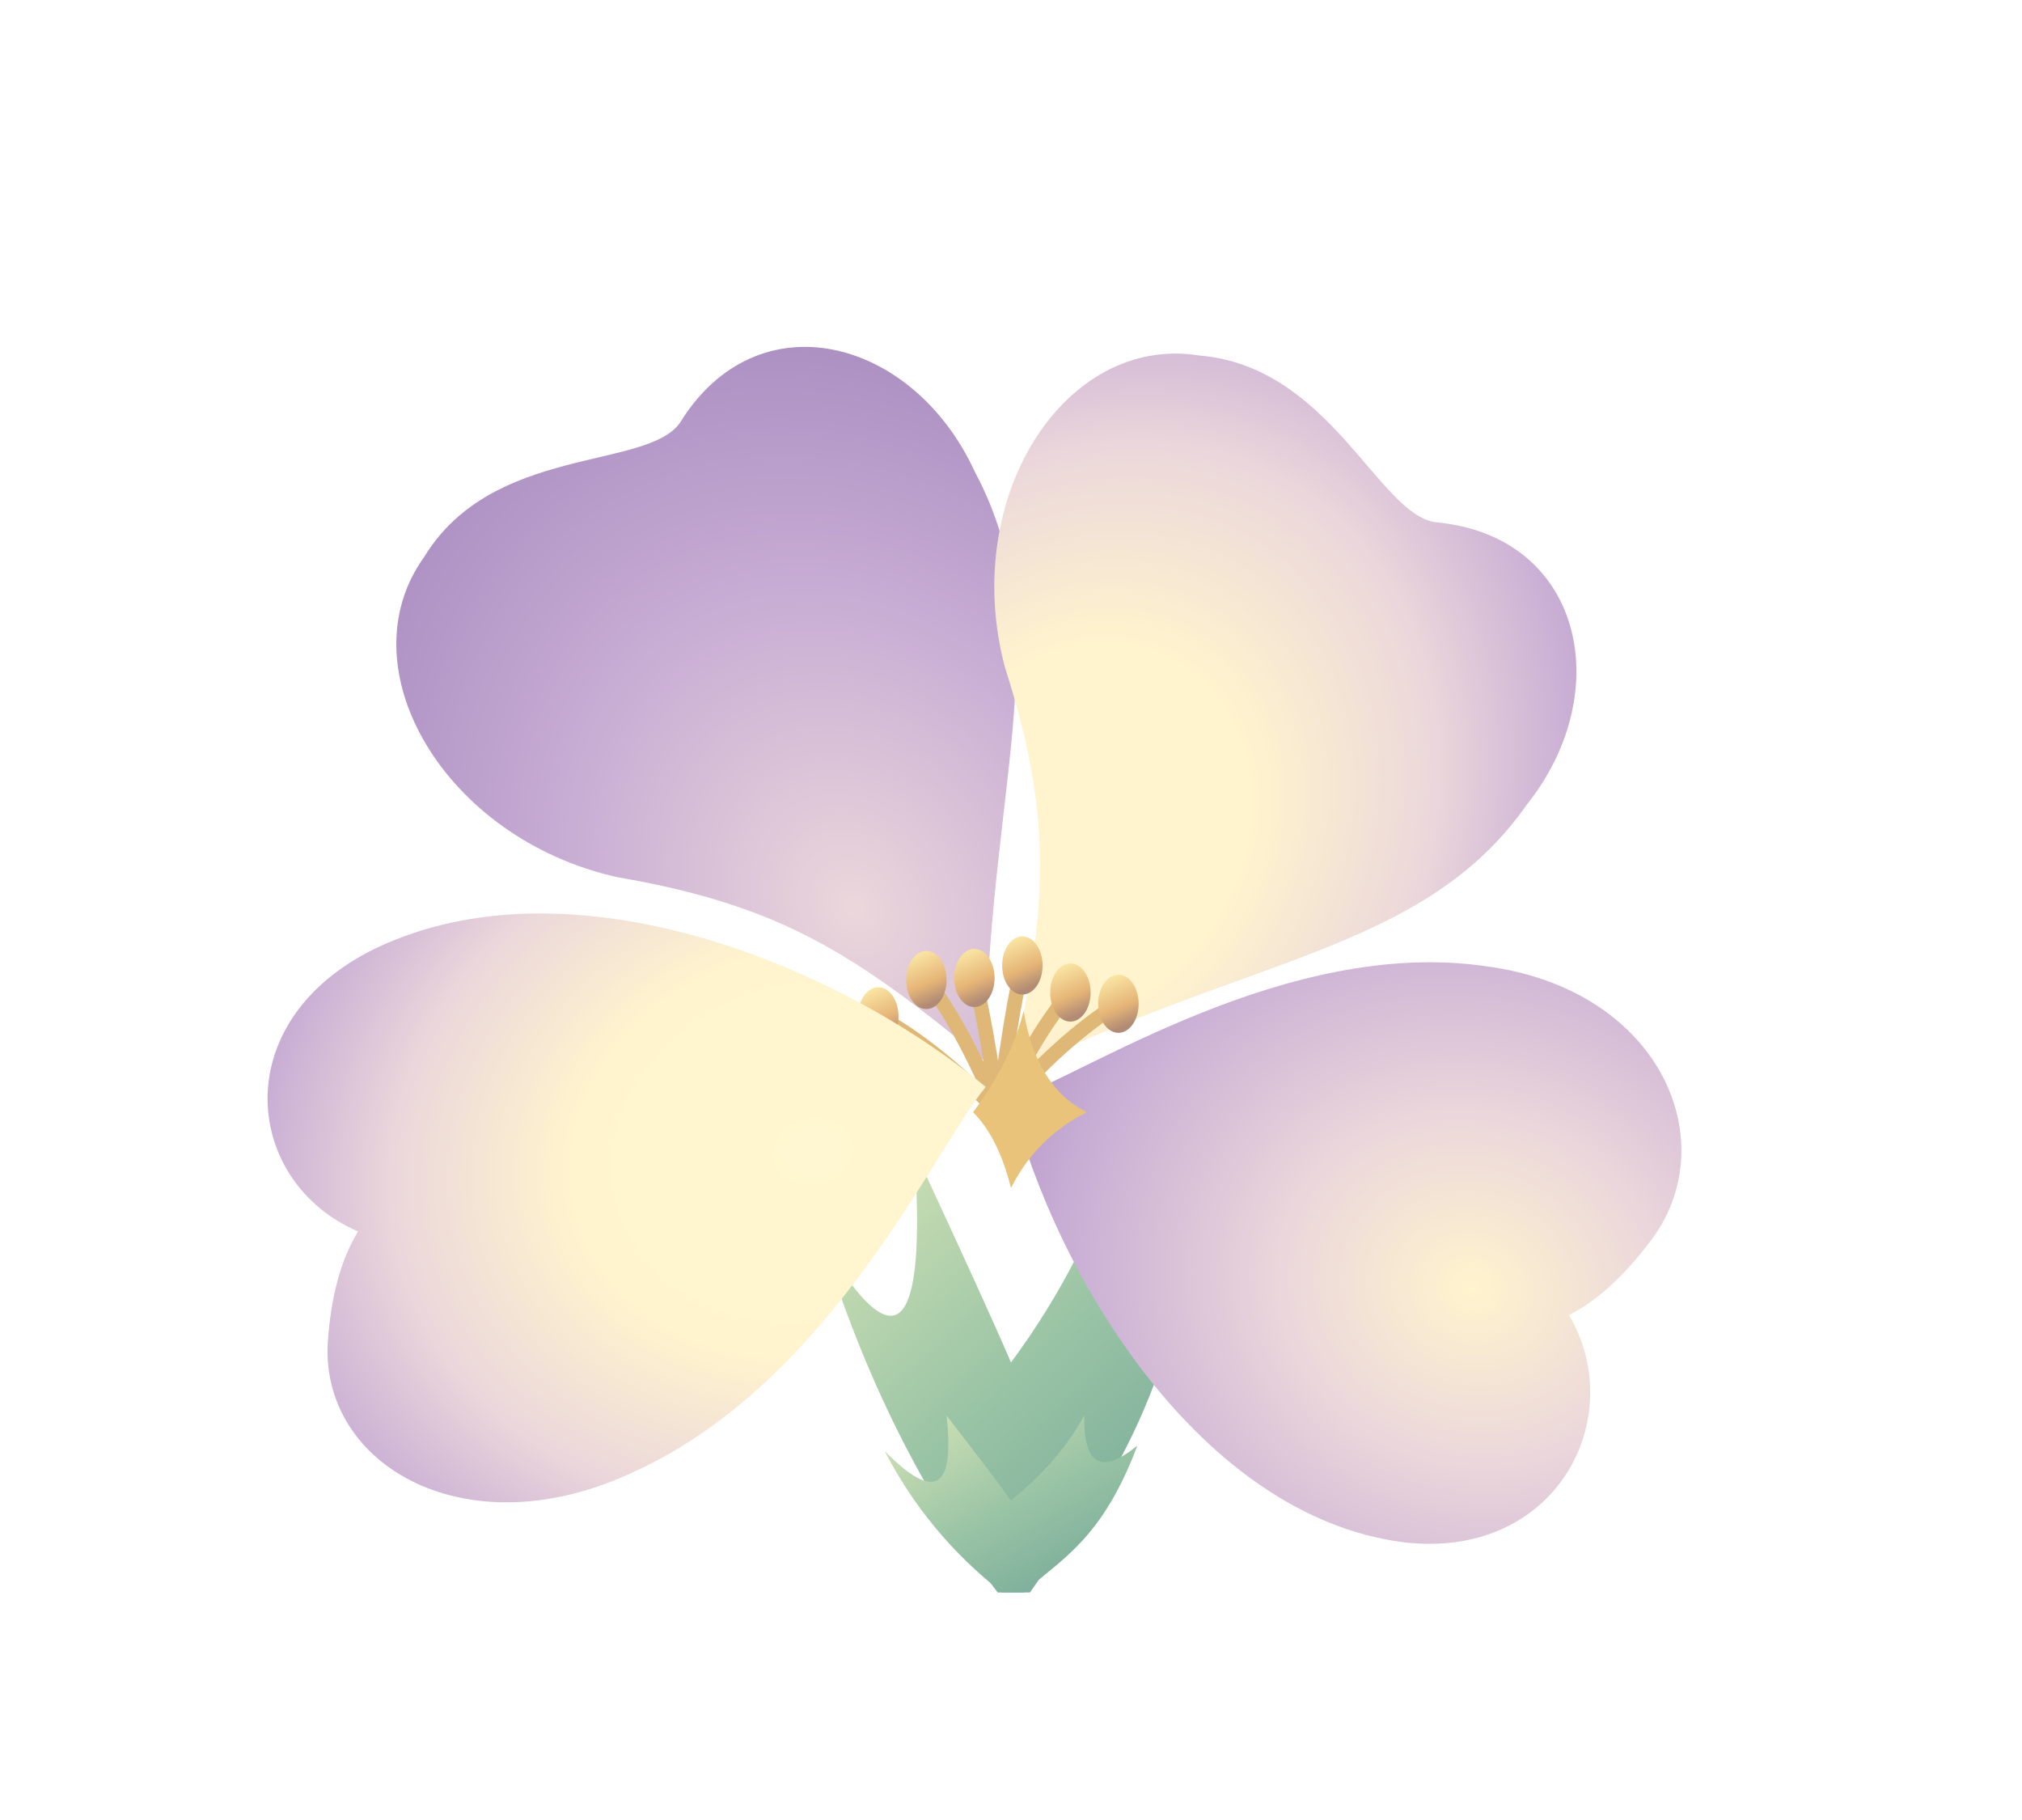
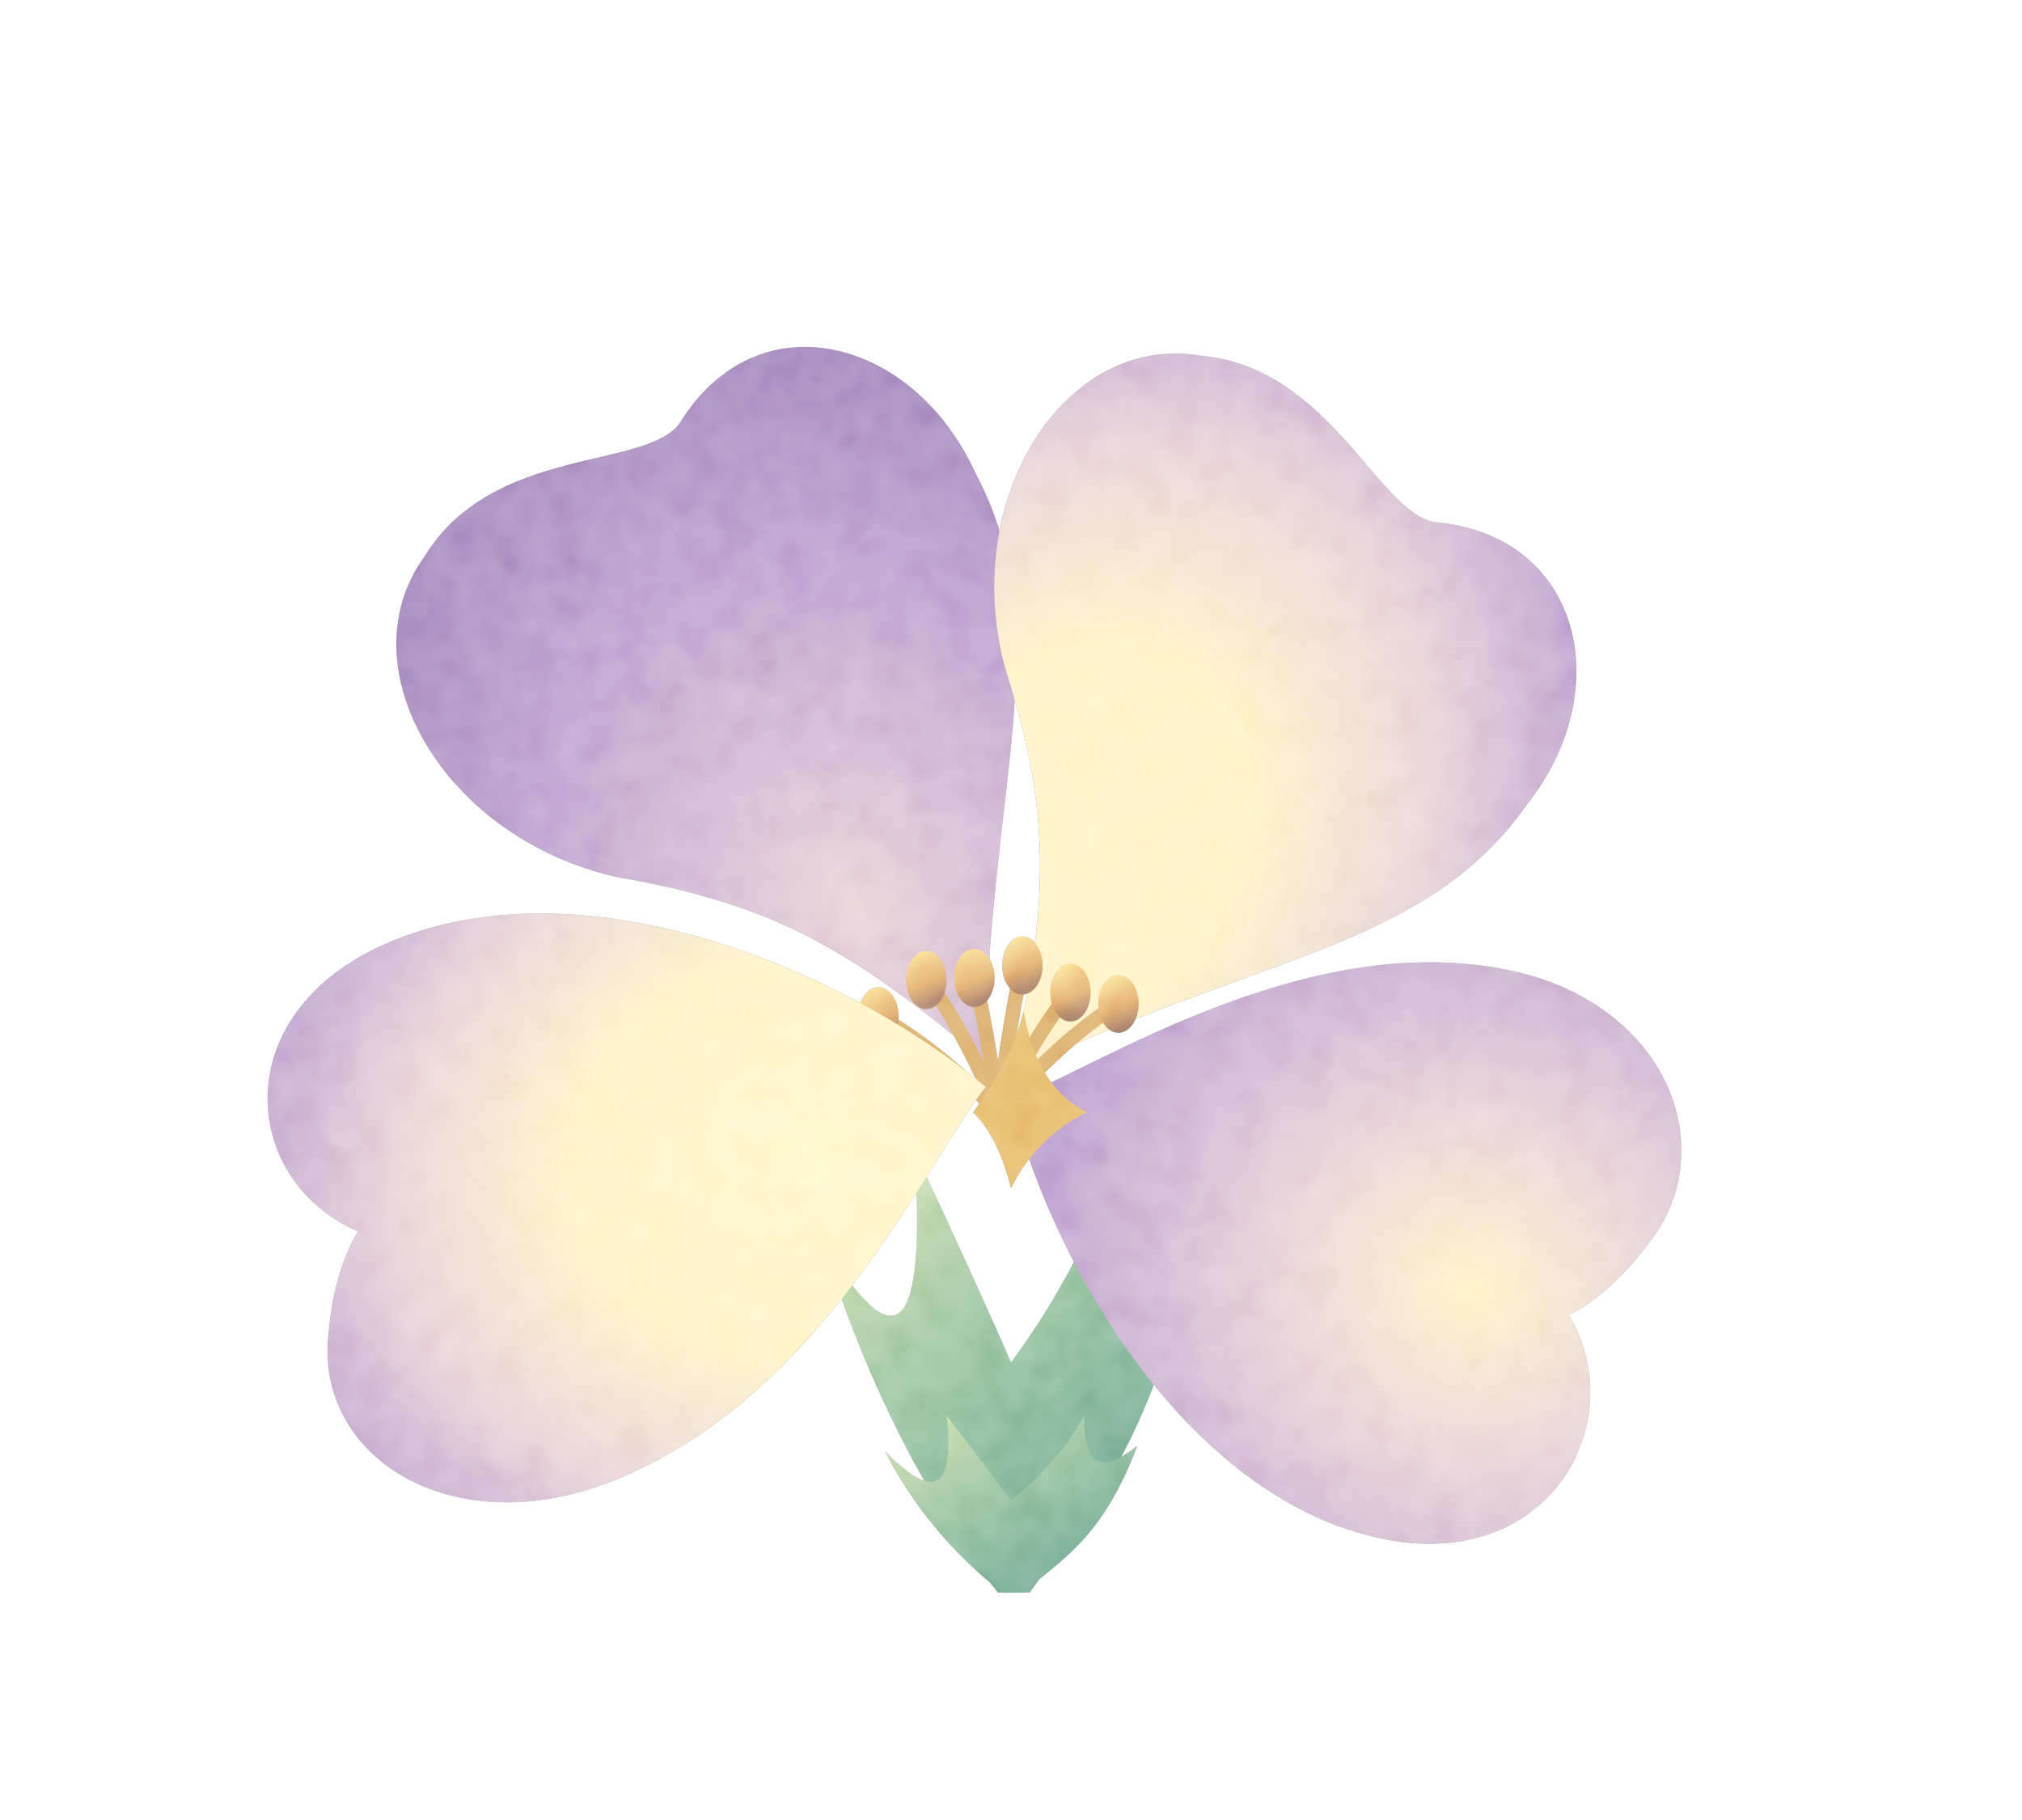
<svg xmlns="http://www.w3.org/2000/svg" width="160" height="144" viewBox="0 0 160 144" role="img">
  <defs>
    <radialGradient id="ivory" cx="47%" cy="74%" r="91%">
      <stop offset="0" stop-color="#fff7d1" />
      <stop offset="0.38" stop-color="#fff4cd" />
      <stop offset="0.66" stop-color="#ebd7db" />
      <stop offset="0.89" stop-color="#c7acd4" />
      <stop offset="1" stop-color="#a78bbf" />
    </radialGradient>
    <radialGradient id="silk" cx="39%" cy="67%" r="89%">
      <stop offset="0" stop-color="#fff4cd" />
      <stop offset="0.3" stop-color="#fff4cd" />
      <stop offset="0.62" stop-color="#ebd7db" />
      <stop offset="0.87" stop-color="#c7acd4" />
      <stop offset="1" stop-color="#a78bbf" />
    </radialGradient>
    <radialGradient id="edge" cx="54%" cy="24%" r="88%">
      <stop offset="0" stop-color="#fff4cd" />
      <stop offset="0.33" stop-color="#ebd7db" />
      <stop offset="0.73" stop-color="#c7acd4" />
      <stop offset="1" stop-color="#a78bbf" />
    </radialGradient>
    <radialGradient id="back" cx="45%" cy="73%" r="86%">
      <stop offset="0" stop-color="#ebd7db" />
      <stop offset="0.52" stop-color="#c7acd4" />
      <stop offset="1" stop-color="#a78bbf" />
    </radialGradient>
    <radialGradient id="fold" cx="44%" cy="17%" r="100%">
      <stop offset="0" stop-color="#fff5d2" />
      <stop offset="0.36" stop-color="#ebd7db" />
      <stop offset="0.79" stop-color="#c7acd4" />
      <stop offset="1" stop-color="#a78bbf" />
    </radialGradient>
    <linearGradient id="green" x1="0" y1="0" x2=".8" y2="1">
      <stop stop-color="#d6e5b7" />
      <stop offset=".55" stop-color="#9ac4a5" />
      <stop offset="1" stop-color="#77aa99" />
    </linearGradient>
    <linearGradient id="pollen" x2=".3" y2="1">
      <stop stop-color="#fff0ad" />
      <stop offset=".66" stop-color="#e5b577" />
      <stop offset="1" stop-color="#b18b75" />
    </linearGradient>
+     <filter id="paper" x="-2%" y="-2%" width="104%" height="104%" color-interpolation-filters="sRGB">
+       <feTurbulence type="fractalNoise" baseFrequency="0.39" numOctaves="2" seed="19" />
+       <feColorMatrix values=".23 .17 .10 0 .25  .23 .17 .10 0 .25  .23 .17 .10 0 .25  0 0 0 0 1" />
+       <feBlend in2="SourceGraphic" mode="soft-light" />
+       <feComposite in2="SourceGraphic" operator="in" />
+     </filter>
  </defs>
-   <g transform="translate(80 126) scale(15 35)">
-     <path d="M-1 -.8Q-.41 -.37 -.51 -1Q-.13 -.65 0 -.52Q.38 -.74 .58 -1Q.57 -.58 1 -.83C.72 -.30 .40 -.19 .10 0L-.07 0Q-.66 -.33 -1 -.8Z" fill="url(#green)" />
-   </g>
-   <g transform="translate(78 84) rotate(-32) scale(25 58)">
-     <path d="M0 0C-.17 -.22 -.29 -.33 -.68 -.48C-1.08 -.65 -1.06 -.92 -.66 -.99C-.29 -1.07 .08 -.93 .25 -.96C.67 -1.05 1.02 -.89 .96 -.69C.92 -.44 .45 -.31 0 0Z" fill="url(#back)" />
-   </g>
-   <g transform="translate(80 85) rotate(31) scale(25 57)">
-     <path d="M0 0C-.17 -.22 -.29 -.33 -.68 -.48C-1.08 -.65 -1.06 -.92 -.66 -.99C-.29 -1.07 .08 -.93 .25 -.96C.67 -1.05 1.02 -.89 .96 -.69C.92 -.44 .45 -.31 0 0Z" fill="url(#silk)" />
-   </g>
-   <path d="M79 88Q74.06 82.91 69.5 80.41" fill="none" stroke="#dfb878" stroke-width="1.15" stroke-linecap="round" />
-   <ellipse cx="69.5" cy="80.41" rx="1.6" ry="2.3" fill="url(#pollen)" />
-   <path d="M79 88Q76.04 81 73.3 77.54" fill="none" stroke="#dfb878" stroke-width="1.15" stroke-linecap="round" />
-   <ellipse cx="73.3" cy="77.54" rx="1.6" ry="2.3" fill="url(#pollen)" />
-   <path d="M79 88Q78.01 80.88 77.1 77.38" fill="none" stroke="#dfb878" stroke-width="1.15" stroke-linecap="round" />
-   <ellipse cx="77.1" cy="77.38" rx="1.6" ry="2.3" fill="url(#pollen)" />
-   <path d="M79 88Q79.99 80.22 80.9 76.39" fill="none" stroke="#dfb878" stroke-width="1.15" stroke-linecap="round" />
-   <ellipse cx="80.9" cy="76.39" rx="1.6" ry="2.3" fill="url(#pollen)" />
-   <path d="M79 88Q81.96 81.66 84.7 78.53" fill="none" stroke="#dfb878" stroke-width="1.15" stroke-linecap="round" />
-   <ellipse cx="84.7" cy="78.53" rx="1.6" ry="2.3" fill="url(#pollen)" />
-   <path d="M79 88Q83.94 82.25 88.5 79.42" fill="none" stroke="#dfb878" stroke-width="1.15" stroke-linecap="round" />
-   <ellipse cx="88.5" cy="79.42" rx="1.6" ry="2.3" fill="url(#pollen)" />
-   <g transform="translate(78 86) rotate(-104) scale(23 56)">
-     <path d="M0 0C-.16 -.09 -.85 -.31 -.99 -.61C-1.12 -.87 -.71 -1.04 -.31 -.99Q-.08 -.96 .04 -.91C.30 -1.05 .85 -1.02 .97 -.79C1.12 -.49 .53 -.16 0 0Z" fill="url(#ivory)" />
-   </g>
-   <g transform="translate(80 87) rotate(110) scale(23 52)">
-     <path d="M0 0C-.16 -.09 -.85 -.31 -.99 -.61C-1.12 -.87 -.71 -1.04 -.31 -.99Q-.08 -.96 .04 -.91C.30 -1.05 .85 -1.02 .97 -.79C1.12 -.49 .53 -.16 0 0Z" fill="url(#edge)" />
-   </g>
-   <path d="M77 88Q80 84 81 80Q82 86 86 88Q82 90 80 94Q79 90 77 88Z" fill="#e9c379" />
-   <g transform="translate(80 126) scale(10 14)">
-     <path d="M-1 -.8Q-.41 -.37 -.51 -1Q-.13 -.65 0 -.52Q.38 -.74 .58 -1Q.57 -.58 1 -.83C.72 -.30 .40 -.19 .10 0L-.07 0Q-.66 -.33 -1 -.8Z" fill="url(#green)" />
+   <g filter="url(#paper)">
+     <g transform="translate(80 126) scale(15 35)">
+       <path d="M-1 -.8Q-.41 -.37 -.51 -1Q-.13 -.65 0 -.52Q.38 -.74 .58 -1Q.57 -.58 1 -.83C.72 -.30 .40 -.19 .10 0L-.07 0Q-.66 -.33 -1 -.8Z" fill="url(#green)" />
+     </g>
+     <g transform="translate(78 84) rotate(-32) scale(25 58)">
+       <path d="M0 0C-.17 -.22 -.29 -.33 -.68 -.48C-1.08 -.65 -1.06 -.92 -.66 -.99C-.29 -1.07 .08 -.93 .25 -.96C.67 -1.05 1.02 -.89 .96 -.69C.92 -.44 .45 -.31 0 0Z" fill="url(#back)" />
+     </g>
+     <g transform="translate(80 85) rotate(31) scale(25 57)">
+       <path d="M0 0C-.17 -.22 -.29 -.33 -.68 -.48C-1.08 -.65 -1.06 -.92 -.66 -.99C-.29 -1.07 .08 -.93 .25 -.96C.67 -1.05 1.02 -.89 .96 -.69C.92 -.44 .45 -.31 0 0Z" fill="url(#silk)" />
+     </g>
+     <path d="M79 88Q74.06 82.91 69.5 80.41" fill="none" stroke="#dfb878" stroke-width="1.15" stroke-linecap="round" />
+     <ellipse cx="69.5" cy="80.41" rx="1.6" ry="2.3" fill="url(#pollen)" />
+     <path d="M79 88Q76.04 81 73.3 77.54" fill="none" stroke="#dfb878" stroke-width="1.15" stroke-linecap="round" />
+     <ellipse cx="73.3" cy="77.54" rx="1.6" ry="2.3" fill="url(#pollen)" />
+     <path d="M79 88Q78.01 80.88 77.1 77.38" fill="none" stroke="#dfb878" stroke-width="1.15" stroke-linecap="round" />
+     <ellipse cx="77.1" cy="77.38" rx="1.6" ry="2.3" fill="url(#pollen)" />
+     <path d="M79 88Q79.99 80.22 80.9 76.39" fill="none" stroke="#dfb878" stroke-width="1.15" stroke-linecap="round" />
+     <ellipse cx="80.9" cy="76.39" rx="1.6" ry="2.3" fill="url(#pollen)" />
+     <path d="M79 88Q81.96 81.66 84.7 78.53" fill="none" stroke="#dfb878" stroke-width="1.15" stroke-linecap="round" />
+     <ellipse cx="84.7" cy="78.53" rx="1.6" ry="2.3" fill="url(#pollen)" />
+     <path d="M79 88Q83.94 82.25 88.5 79.42" fill="none" stroke="#dfb878" stroke-width="1.15" stroke-linecap="round" />
+     <ellipse cx="88.5" cy="79.42" rx="1.6" ry="2.3" fill="url(#pollen)" />
+     <g transform="translate(78 86) rotate(-104) scale(23 56)">
+       <path d="M0 0C-.16 -.09 -.85 -.31 -.99 -.61C-1.12 -.87 -.71 -1.04 -.31 -.99Q-.08 -.96 .04 -.91C.30 -1.05 .85 -1.02 .97 -.79C1.12 -.49 .53 -.16 0 0Z" fill="url(#ivory)" />
+     </g>
+     <g transform="translate(80 87) rotate(110) scale(23 52)">
+       <path d="M0 0C-.16 -.09 -.85 -.31 -.99 -.61C-1.12 -.87 -.71 -1.04 -.31 -.99Q-.08 -.96 .04 -.91C.30 -1.05 .85 -1.02 .97 -.79C1.12 -.49 .53 -.16 0 0Z" fill="url(#edge)" />
+     </g>
+     <path d="M77 88Q80 84 81 80Q82 86 86 88Q82 90 80 94Q79 90 77 88Z" fill="#e9c379" />
+     <g transform="translate(80 126) scale(10 14)">
+       <path d="M-1 -.8Q-.41 -.37 -.51 -1Q-.13 -.65 0 -.52Q.38 -.74 .58 -1Q.57 -.58 1 -.83C.72 -.30 .40 -.19 .10 0L-.07 0Q-.66 -.33 -1 -.8Z" fill="url(#green)" />
+     </g>
  </g>
</svg>
